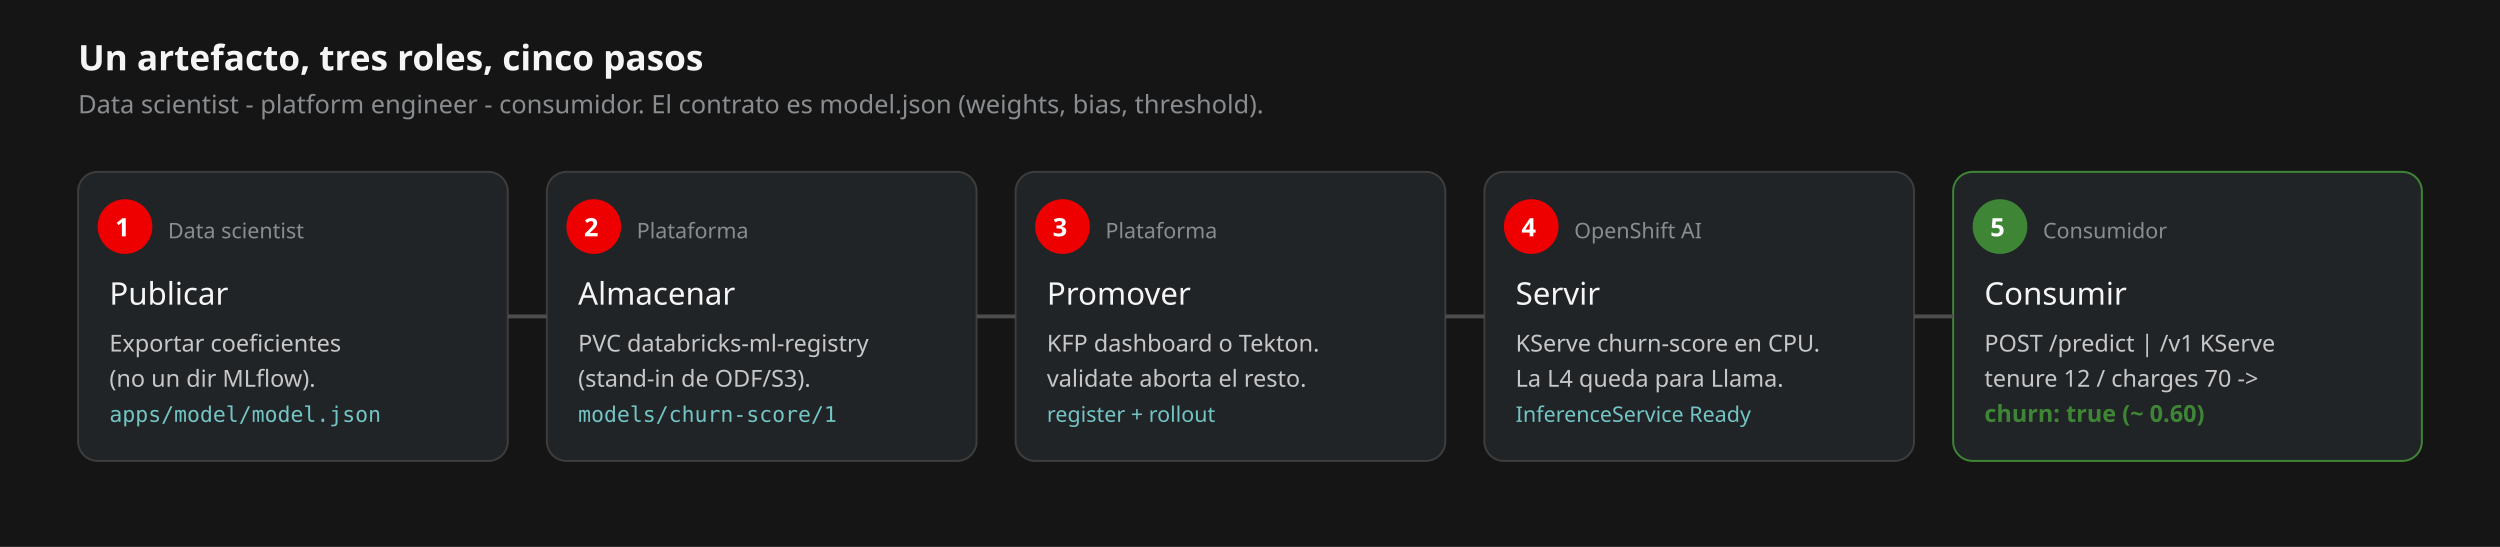
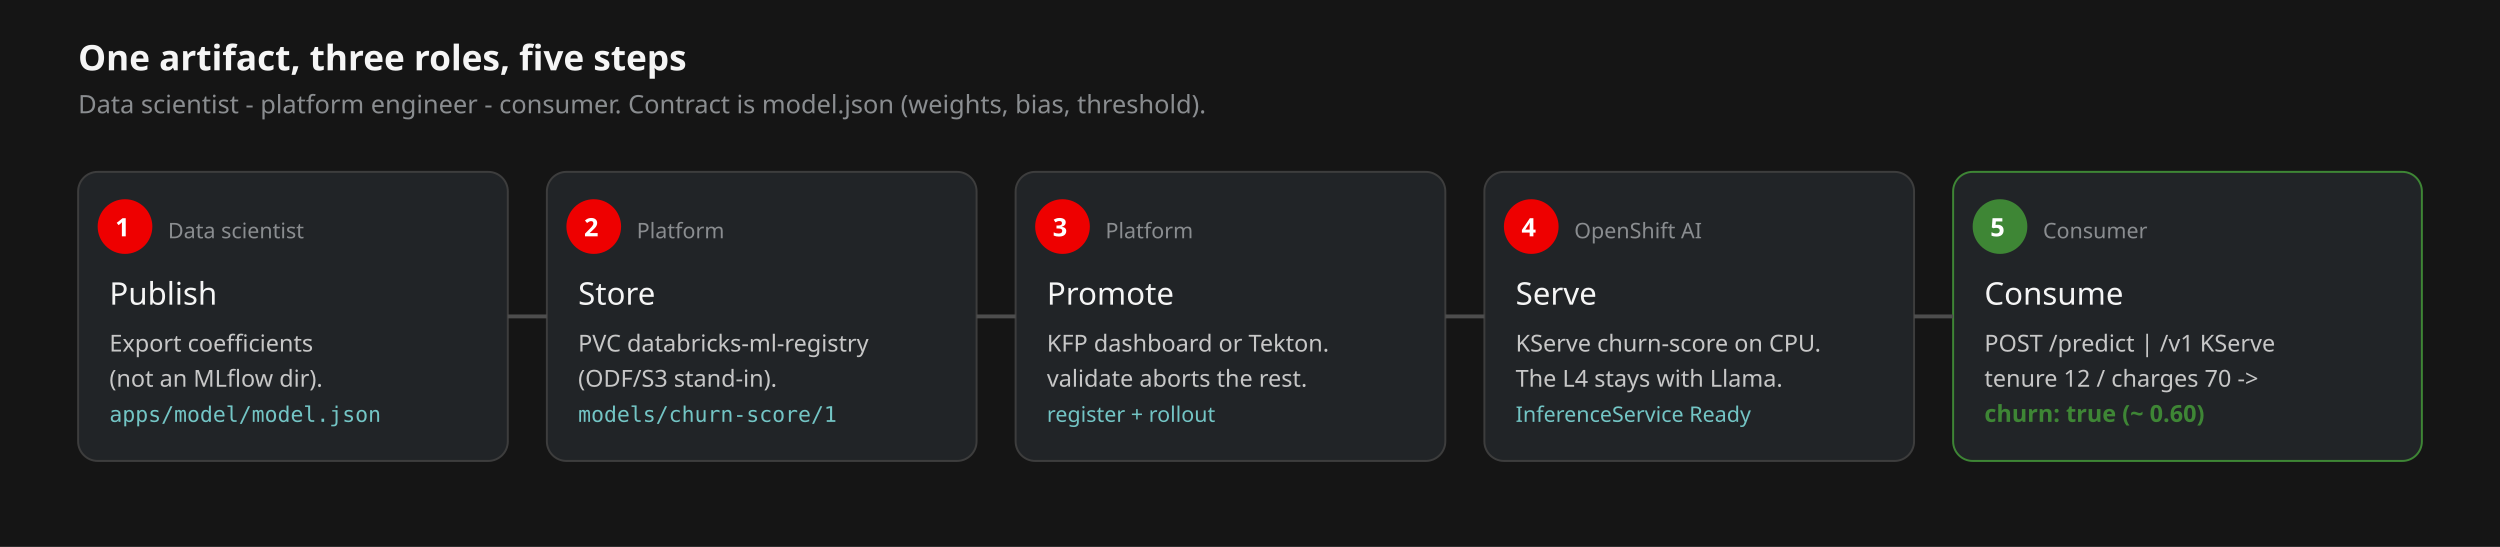
<svg xmlns="http://www.w3.org/2000/svg" viewBox="0 0 1280 280" role="img" aria-labelledby="j-title j-desc">
  <rect width="1280" height="280" fill="#151515" />
-   <text x="40" y="36" fill="#f5f5f5" font-family="Segoe UI, sans-serif" font-size="18" font-weight="600">Un artefacto, tres roles, cinco pasos</text>
-   <text x="40" y="58" fill="#8a8d90" font-family="Segoe UI, sans-serif" font-size="13">Data scientist - platform engineer - consumidor. El contrato es model.json (weights, bias, threshold).</text>
+   <text x="40" y="36" fill="#f5f5f5" font-family="Segoe UI, sans-serif" font-size="18" font-weight="600">One artifact, three roles, five steps</text>
+   <text x="40" y="58" fill="#8a8d90" font-family="Segoe UI, sans-serif" font-size="13">Data scientist - platform engineer - consumer. Contract is model.json (weights, bias, threshold).</text>
  <rect x="40" y="88" width="220" height="148" rx="10" fill="#212427" stroke="#3d3d3d" />
  <circle cx="64" cy="116" r="14" fill="#ee0000" />
  <text x="59" y="121" fill="#ffffff" font-family="Segoe UI, sans-serif" font-size="13" font-weight="700">1</text>
  <text x="86" y="122" fill="#8a8d90" font-family="Segoe UI, sans-serif" font-size="11">Data scientist</text>
-   <text x="56" y="156" fill="#f5f5f5" font-family="Segoe UI, sans-serif" font-size="16">Publicar</text>
-   <text x="56" y="180" fill="#c7c7c7" font-family="Segoe UI, sans-serif" font-size="12">Exportar coeficientes</text>
-   <text x="56" y="198" fill="#c7c7c7" font-family="Segoe UI, sans-serif" font-size="12">(no un dir MLflow).</text>
+   <text x="56" y="156" fill="#f5f5f5" font-family="Segoe UI, sans-serif" font-size="16">Publish</text>
+   <text x="56" y="180" fill="#c7c7c7" font-family="Segoe UI, sans-serif" font-size="12">Export coefficients</text>
+   <text x="56" y="198" fill="#c7c7c7" font-family="Segoe UI, sans-serif" font-size="12">(not an MLflow dir).</text>
  <text x="56" y="216" fill="#73c5c5" font-family="Consolas, monospace" font-size="11">apps/model/model.json</text>
  <rect x="280" y="88" width="220" height="148" rx="10" fill="#212427" stroke="#3d3d3d" />
  <circle cx="304" cy="116" r="14" fill="#ee0000" />
  <text x="299" y="121" fill="#ffffff" font-family="Segoe UI, sans-serif" font-size="13" font-weight="700">2</text>
-   <text x="326" y="122" fill="#8a8d90" font-family="Segoe UI, sans-serif" font-size="11">Plataforma</text>
-   <text x="296" y="156" fill="#f5f5f5" font-family="Segoe UI, sans-serif" font-size="16">Almacenar</text>
+   <text x="326" y="122" fill="#8a8d90" font-family="Segoe UI, sans-serif" font-size="11">Platform</text>
+   <text x="296" y="156" fill="#f5f5f5" font-family="Segoe UI, sans-serif" font-size="16">Store</text>
  <text x="296" y="180" fill="#c7c7c7" font-family="Segoe UI, sans-serif" font-size="12">PVC databricks-ml-registry</text>
-   <text x="296" y="198" fill="#c7c7c7" font-family="Segoe UI, sans-serif" font-size="12">(stand-in de ODF/S3).</text>
+   <text x="296" y="198" fill="#c7c7c7" font-family="Segoe UI, sans-serif" font-size="12">(ODF/S3 stand-in).</text>
  <text x="296" y="216" fill="#73c5c5" font-family="Consolas, monospace" font-size="11">models/churn-score/1</text>
  <rect x="520" y="88" width="220" height="148" rx="10" fill="#212427" stroke="#3d3d3d" />
  <circle cx="544" cy="116" r="14" fill="#ee0000" />
  <text x="539" y="121" fill="#ffffff" font-family="Segoe UI, sans-serif" font-size="13" font-weight="700">3</text>
-   <text x="566" y="122" fill="#8a8d90" font-family="Segoe UI, sans-serif" font-size="11">Plataforma</text>
-   <text x="536" y="156" fill="#f5f5f5" font-family="Segoe UI, sans-serif" font-size="16">Promover</text>
-   <text x="536" y="180" fill="#c7c7c7" font-family="Segoe UI, sans-serif" font-size="12">KFP dashboard o Tekton.</text>
-   <text x="536" y="198" fill="#c7c7c7" font-family="Segoe UI, sans-serif" font-size="12">validate aborta el resto.</text>
+   <text x="566" y="122" fill="#8a8d90" font-family="Segoe UI, sans-serif" font-size="11">Platform</text>
+   <text x="536" y="156" fill="#f5f5f5" font-family="Segoe UI, sans-serif" font-size="16">Promote</text>
+   <text x="536" y="180" fill="#c7c7c7" font-family="Segoe UI, sans-serif" font-size="12">KFP dashboard or Tekton.</text>
+   <text x="536" y="198" fill="#c7c7c7" font-family="Segoe UI, sans-serif" font-size="12">validate aborts the rest.</text>
  <text x="536" y="216" fill="#73c5c5" font-family="Segoe UI, sans-serif" font-size="11">register + rollout</text>
  <rect x="760" y="88" width="220" height="148" rx="10" fill="#212427" stroke="#3d3d3d" />
  <circle cx="784" cy="116" r="14" fill="#ee0000" />
  <text x="779" y="121" fill="#ffffff" font-family="Segoe UI, sans-serif" font-size="13" font-weight="700">4</text>
  <text x="806" y="122" fill="#8a8d90" font-family="Segoe UI, sans-serif" font-size="11">OpenShift AI</text>
-   <text x="776" y="156" fill="#f5f5f5" font-family="Segoe UI, sans-serif" font-size="16">Servir</text>
-   <text x="776" y="180" fill="#c7c7c7" font-family="Segoe UI, sans-serif" font-size="12">KServe churn-score en CPU.</text>
-   <text x="776" y="198" fill="#c7c7c7" font-family="Segoe UI, sans-serif" font-size="12">La L4 queda para Llama.</text>
+   <text x="776" y="156" fill="#f5f5f5" font-family="Segoe UI, sans-serif" font-size="16">Serve</text>
+   <text x="776" y="180" fill="#c7c7c7" font-family="Segoe UI, sans-serif" font-size="12">KServe churn-score on CPU.</text>
+   <text x="776" y="198" fill="#c7c7c7" font-family="Segoe UI, sans-serif" font-size="12">The L4 stays with Llama.</text>
  <text x="776" y="216" fill="#73c5c5" font-family="Segoe UI, sans-serif" font-size="11">InferenceService Ready</text>
  <rect x="1000" y="88" width="240" height="148" rx="10" fill="#212427" stroke="#3e8635" />
  <circle cx="1024" cy="116" r="14" fill="#3e8635" />
  <text x="1019" y="121" fill="#ffffff" font-family="Segoe UI, sans-serif" font-size="13" font-weight="700">5</text>
-   <text x="1046" y="122" fill="#8a8d90" font-family="Segoe UI, sans-serif" font-size="11">Consumidor</text>
-   <text x="1016" y="156" fill="#f5f5f5" font-family="Segoe UI, sans-serif" font-size="16">Consumir</text>
+   <text x="1046" y="122" fill="#8a8d90" font-family="Segoe UI, sans-serif" font-size="11">Consumer</text>
+   <text x="1016" y="156" fill="#f5f5f5" font-family="Segoe UI, sans-serif" font-size="16">Consume</text>
  <text x="1016" y="180" fill="#c7c7c7" font-family="Segoe UI, sans-serif" font-size="12">POST /predict  |  /v1 KServe</text>
  <text x="1016" y="198" fill="#c7c7c7" font-family="Segoe UI, sans-serif" font-size="12">tenure 12 / charges 70 -&gt;</text>
  <text x="1016" y="216" fill="#3e8635" font-family="Segoe UI, sans-serif" font-size="12" font-weight="600">churn: true  (~ 0.60)</text>
  <g fill="none" stroke="#4d4d4d" stroke-width="2">
    <path d="M260 162 H280" />
    <path d="M500 162 H520" />
    <path d="M740 162 H760" />
    <path d="M980 162 H1000" />
  </g>
</svg>
